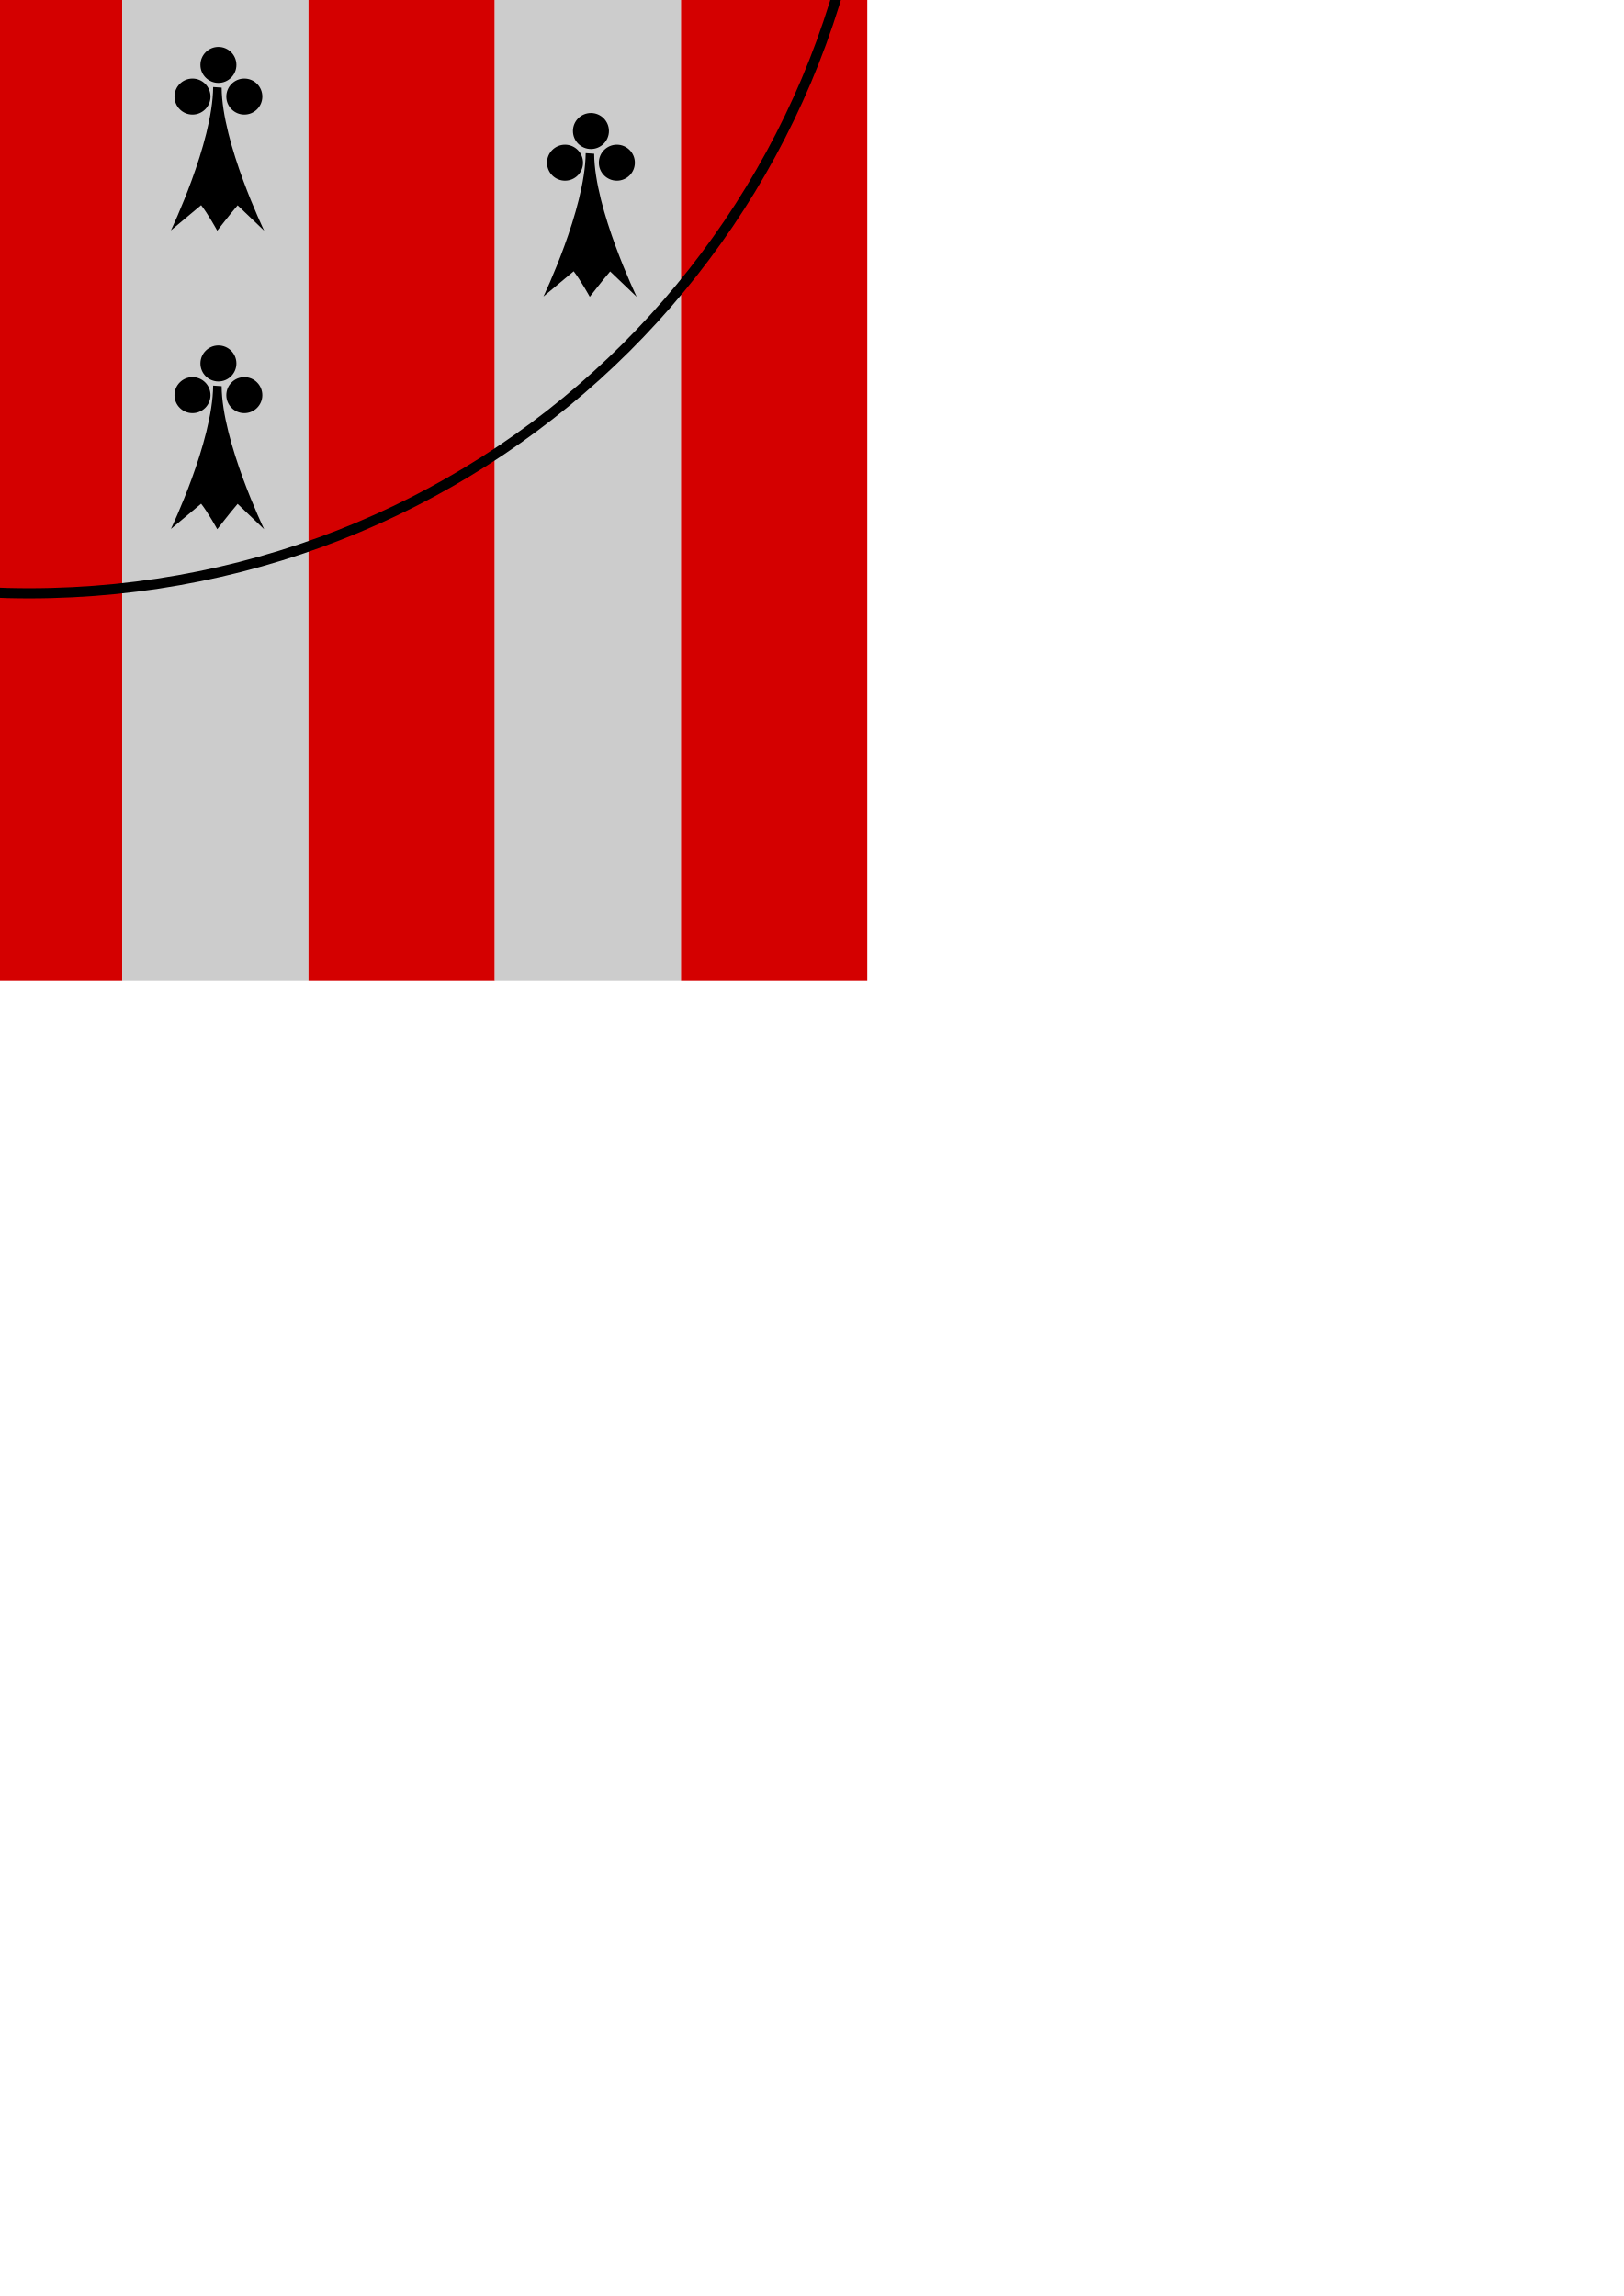
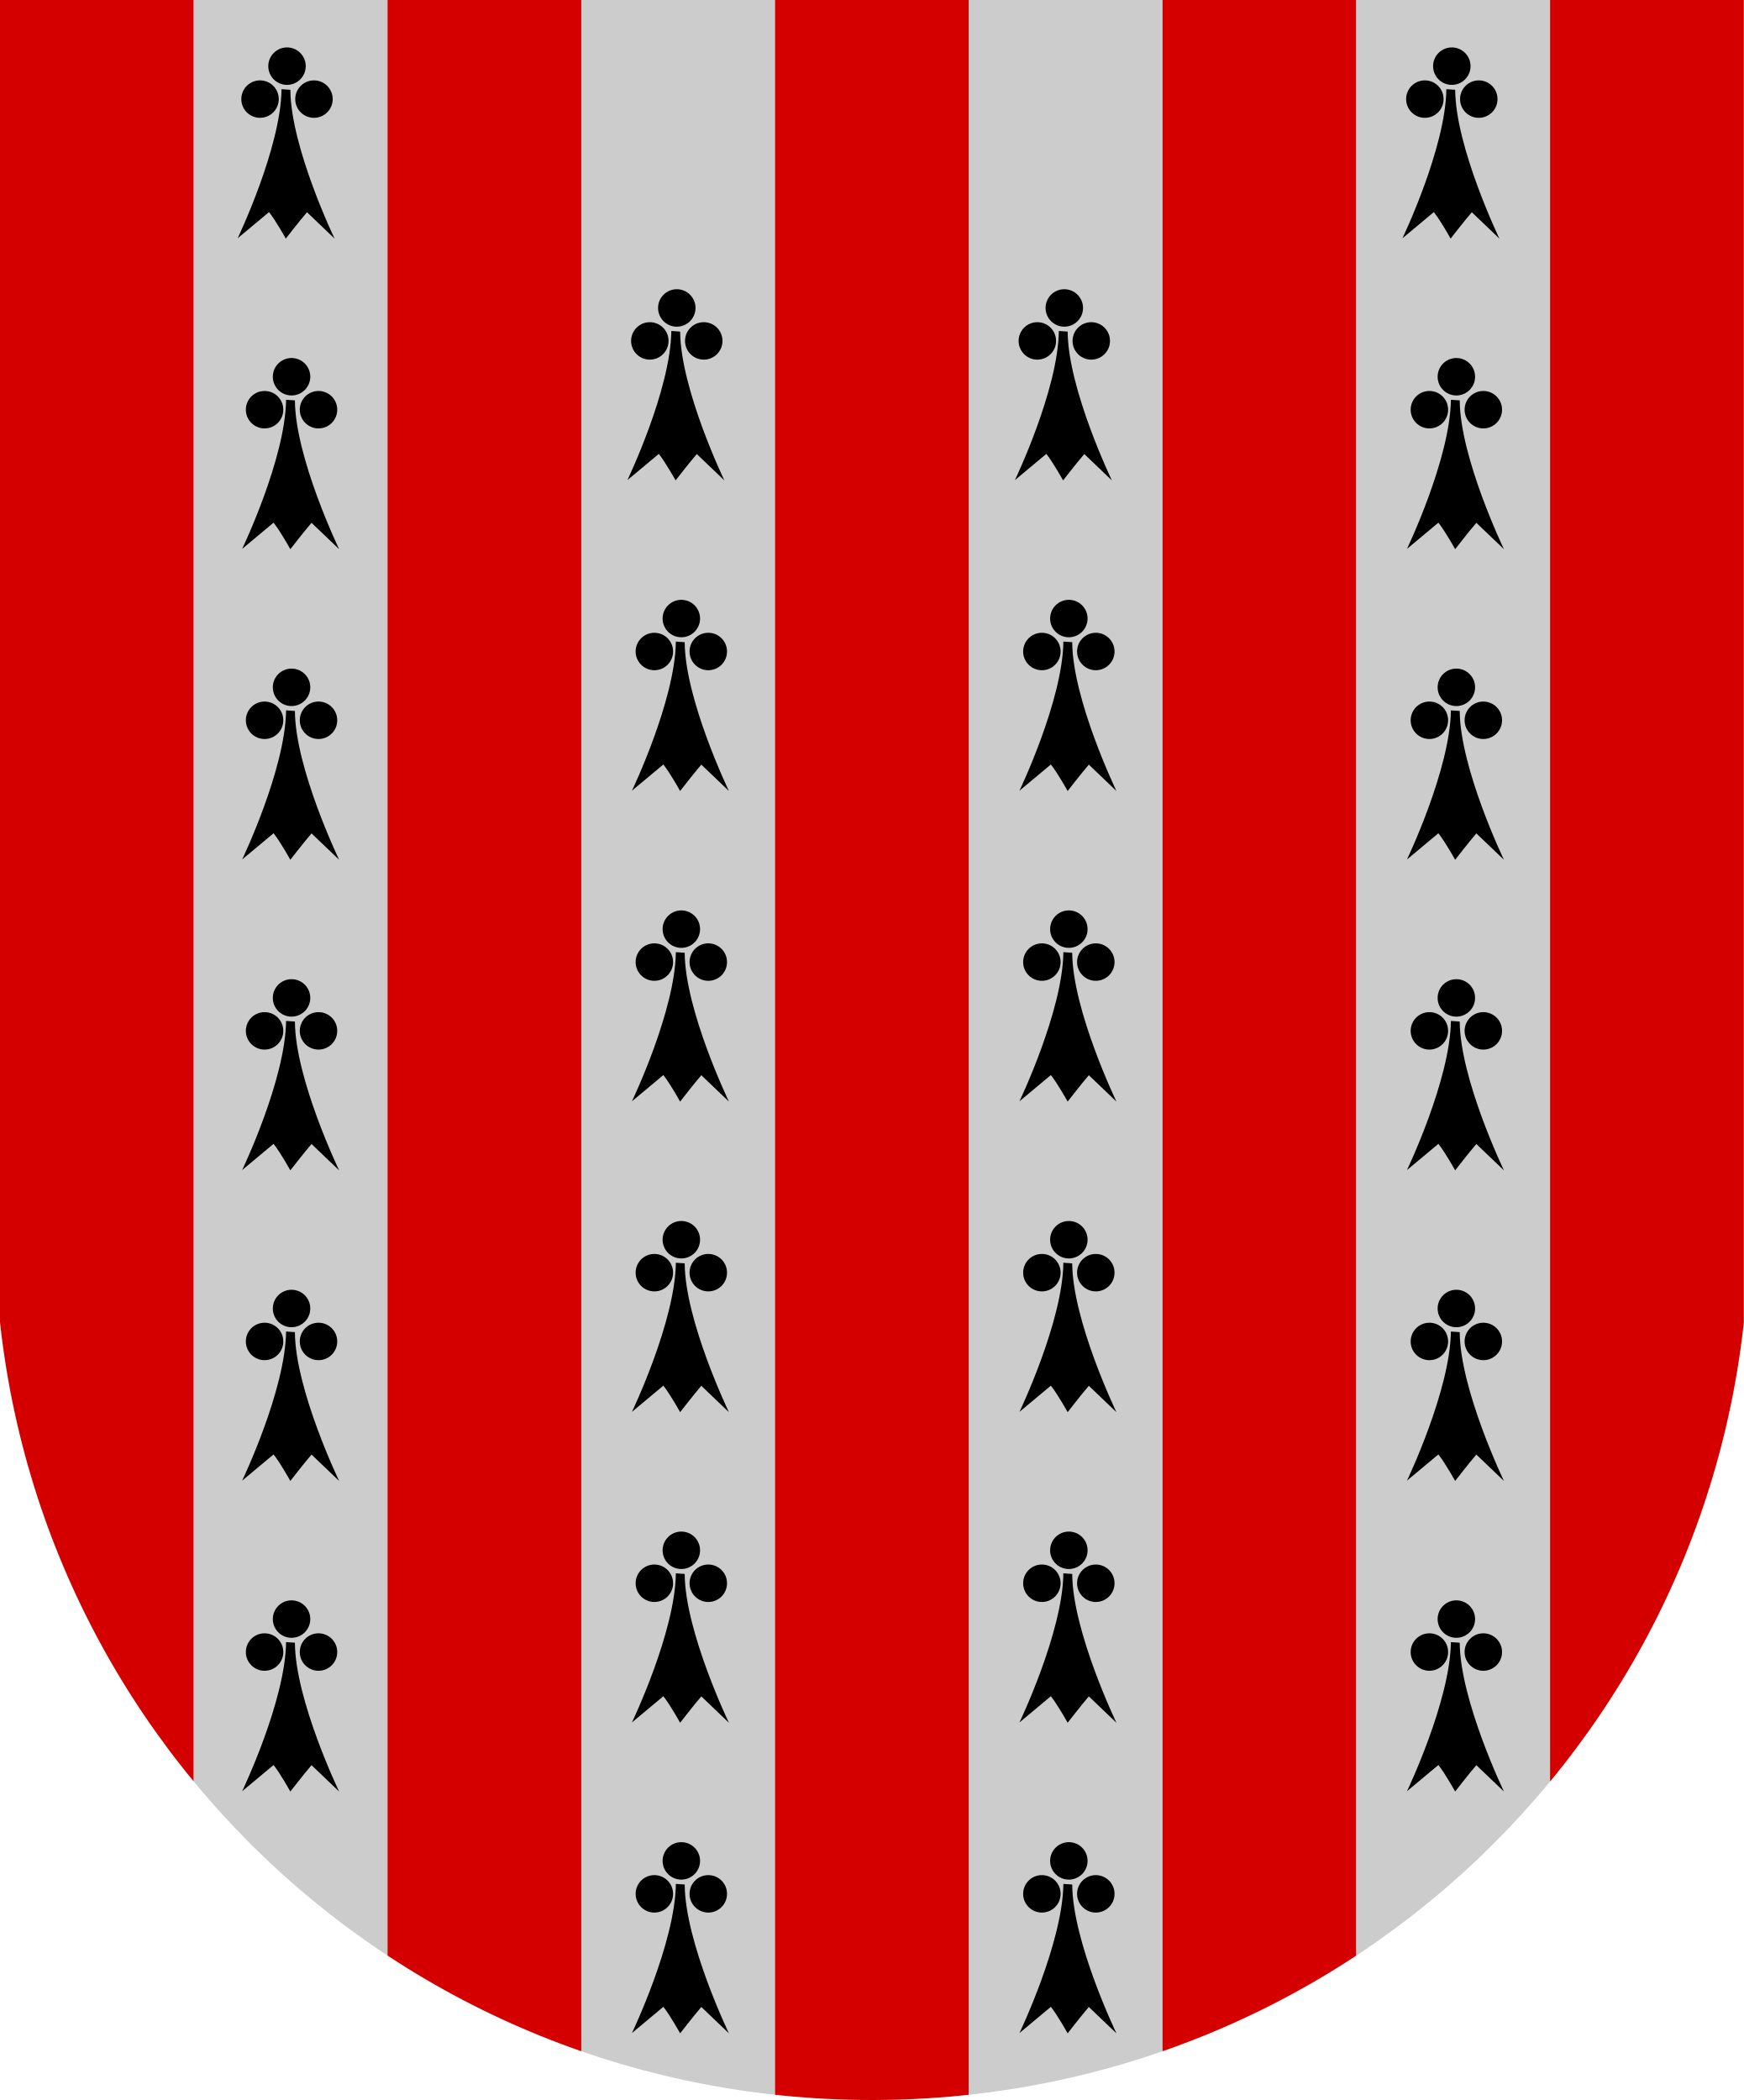
- <svg xmlns="http://www.w3.org/2000/svg" width="210mm" height="297mm" viewBox="0 0 744.094 1052.362" id="svg2" version="1.1">
+ <svg xmlns="http://www.w3.org/2000/svg" width="20.244mm" height="24.381mm" viewBox="0 0 71.729 86.388" id="svg2" version="1.1">
  <defs id="defs4">
    <clipPath clipPathUnits="userSpaceOnUse" id="clipPath3424">
      <rect id="rect3426" width="73.929" height="72.5" x="293.571" y="244.505" clip-path="none" />
    </clipPath>
    <clipPath clipPathUnits="userSpaceOnUse" id="clipPath3424-5">
      <rect id="rect3426-6" width="73.929" height="72.5" x="293.571" y="244.505" clip-path="none" />
    </clipPath>
    <clipPath clipPathUnits="userSpaceOnUse" id="clipPath3424-9">
      <rect id="rect3426-1" width="73.929" height="72.5" x="293.571" y="244.505" clip-path="none" />
    </clipPath>
    <clipPath clipPathUnits="userSpaceOnUse" id="clipPath3424-5-2">
      <rect id="rect3426-6-7" width="73.929" height="72.5" x="293.571" y="244.505" clip-path="none" />
    </clipPath>
    <clipPath clipPathUnits="userSpaceOnUse" id="clipPath3424-5-7">
      <rect id="rect3426-6-9" width="73.929" height="72.5" x="293.571" y="244.505" clip-path="none" />
    </clipPath>
    <clipPath clipPathUnits="userSpaceOnUse" id="clipPath3424-2">
      <rect id="rect3426-0" width="73.929" height="72.5" x="293.571" y="244.505" clip-path="none" />
    </clipPath>
    <clipPath clipPathUnits="userSpaceOnUse" id="clipPath3424-5-6">
      <rect id="rect3426-6-1" width="73.929" height="72.5" x="293.571" y="244.505" clip-path="none" />
    </clipPath>
    <clipPath clipPathUnits="userSpaceOnUse" id="clipPath3424-0">
      <rect id="rect3426-63" width="73.929" height="72.5" x="293.571" y="244.505" clip-path="none" />
    </clipPath>
    <clipPath clipPathUnits="userSpaceOnUse" id="clipPath3424-5-7-2">
      <rect id="rect3426-6-9-0" width="73.929" height="72.5" x="293.571" y="244.505" clip-path="none" />
    </clipPath>
    <clipPath clipPathUnits="userSpaceOnUse" id="clipPath3424-2-6">
      <rect id="rect3426-0-1" width="73.929" height="72.5" x="293.571" y="244.505" clip-path="none" />
    </clipPath>
    <clipPath clipPathUnits="userSpaceOnUse" id="clipPath3424-5-1">
      <rect id="rect3426-6-4" width="73.929" height="72.5" x="293.571" y="244.505" clip-path="none" />
    </clipPath>
    <clipPath clipPathUnits="userSpaceOnUse" id="clipPath3424-92">
      <rect id="rect3426-06" width="73.929" height="72.5" x="293.571" y="244.505" clip-path="none" />
    </clipPath>
    <clipPath clipPathUnits="userSpaceOnUse" id="clipPath3424-5-7-8">
      <rect id="rect3426-6-9-9" width="73.929" height="72.5" x="293.571" y="244.505" clip-path="none" />
    </clipPath>
    <clipPath clipPathUnits="userSpaceOnUse" id="clipPath3424-2-2">
      <rect id="rect3426-0-6" width="73.929" height="72.5" x="293.571" y="244.505" clip-path="none" />
    </clipPath>
+     <clipPath clipPathUnits="userSpaceOnUse" id="clipPath3483">
+       <path style="fill:none;stroke:#000000;stroke-width:4.657;stroke-linecap:round;stroke-linejoin:round;stroke-miterlimit:4" d="m -377.07,-653.274 0,540.093 c 0,213.355 172.342,385.117 386.416,385.117 214.075,0 386.416,-171.762 386.416,-385.117 l 0,-540.093 z" stroke-miterlimit="4" id="path3485" />
+     </clipPath>
  </defs>
-   <g id="layer1">
-     <g id="g4317" transform="translate(-2,0)">
-       <rect transform="matrix(1.154589,0,0,17.93682,-451.6522,-5236.627)" clip-path="url(#clipPath3424-5)" style="fill:#cccccc" y="209.505" x="225.714" height="708.571" width="451.429" id="rect3336-2" />
-       <rect transform="matrix(1.154589,0,0,17.93682,-366.2951,-5236.627)" clip-path="url(#clipPath3424)" style="fill:#d40000" y="209.505" x="225.714" height="708.571" width="451.429" id="rect3336" />
-       <rect transform="matrix(1.154589,0,0,17.93682,-280.9379,-5236.627)" clip-path="url(#clipPath3424-5-7)" style="fill:#cccccc" y="209.505" x="225.714" height="708.571" width="451.429" id="rect3336-2-3" />
-       <rect transform="matrix(1.154589,0,0,17.93682,-195.5808,-5236.627)" clip-path="url(#clipPath3424-2)" style="fill:#d40000" y="209.505" x="225.714" height="708.571" width="451.429" id="rect3336-7" />
-       <rect transform="matrix(1.154589,0,0,17.93682,-110.2236,-5236.627)" clip-path="url(#clipPath3424-5-6)" style="fill:#cccccc" y="209.505" x="225.714" height="708.571" width="451.429" id="rect3336-2-4" />
-       <rect transform="matrix(1.154589,0,0,17.93682,-24.86647,-5236.627)" clip-path="url(#clipPath3424-0)" style="fill:#d40000" y="209.505" x="225.714" height="708.571" width="451.429" id="rect3336-74" />
-       <rect transform="matrix(1.154589,0,0,17.93682,-707.7237,-5236.627)" clip-path="url(#clipPath3424-92)" style="fill:#d40000" y="209.505" x="225.714" height="708.571" width="451.429" id="rect3336-27" />
-       <rect transform="matrix(1.154589,0,0,17.93682,-622.3665,-5236.627)" clip-path="url(#clipPath3424-5-7-8)" style="fill:#cccccc" y="209.505" x="225.714" height="708.571" width="451.429" id="rect3336-2-3-2" />
-       <rect transform="matrix(1.154589,0,0,17.93682,-537.0094,-5236.627)" clip-path="url(#clipPath3424-2-2)" style="fill:#d40000" y="209.505" x="225.714" height="708.571" width="451.429" id="rect3336-7-0" />
-       <g id="g4156">
+   <g id="layer1" transform="translate(374.7692,653.2743)">
+     <g id="g3442" clip-path="url(#clipPath3483)" transform="matrix(0.09337116,0,0,0.09337116,-339.7766,-592.2773)">
+       <rect transform="matrix(1.154589,0,0,17.93682,-457.6522,-5236.627)" clip-path="url(#clipPath3424-5)" style="fill:#cccccc" y="209.505" x="225.714" height="708.571" width="451.429" id="rect3336-2" />
+       <rect transform="matrix(1.154589,0,0,17.93682,-372.2951,-5236.627)" clip-path="url(#clipPath3424)" style="fill:#d40000" y="209.505" x="225.714" height="708.571" width="451.429" id="rect3336" />
+       <rect transform="matrix(1.154589,0,0,17.93682,-286.9379,-5236.627)" clip-path="url(#clipPath3424-5-7)" style="fill:#cccccc" y="209.505" x="225.714" height="708.571" width="451.429" id="rect3336-2-3" />
+       <rect transform="matrix(1.154589,0,0,17.93682,-201.5808,-5236.627)" clip-path="url(#clipPath3424-2)" style="fill:#d40000" y="209.505" x="225.714" height="708.571" width="451.429" id="rect3336-7" />
+       <rect transform="matrix(1.154589,0,0,17.93682,-116.2236,-5236.627)" clip-path="url(#clipPath3424-5-6)" style="fill:#cccccc" y="209.505" x="225.714" height="708.571" width="451.429" id="rect3336-2-4" />
+       <rect transform="matrix(1.154589,0,0,17.93682,-30.86647,-5236.627)" clip-path="url(#clipPath3424-0)" style="fill:#d40000" y="209.505" x="225.714" height="708.571" width="451.429" id="rect3336-74" />
+       <rect transform="matrix(1.154589,0,0,17.93682,-713.7237,-5236.627)" clip-path="url(#clipPath3424-92)" style="fill:#d40000" y="209.505" x="225.714" height="708.571" width="451.429" id="rect3336-27" />
+       <rect transform="matrix(1.154589,0,0,17.93682,-628.3665,-5236.627)" clip-path="url(#clipPath3424-5-7-8)" style="fill:#cccccc" y="209.505" x="225.714" height="708.571" width="451.429" id="rect3336-2-3-2" />
+       <rect transform="matrix(1.154589,0,0,17.93682,-543.0094,-5236.627)" clip-path="url(#clipPath3424-2-2)" style="fill:#d40000" y="209.505" x="225.714" height="708.571" width="451.429" id="rect3336-7-0" />
+       <g transform="translate(-6,0)" id="g4156">
        <path d="m -234.085,-624.131 c 0,4.554 -3.696,8.25 -8.25,8.25 -4.554,0 -8.25,-3.696 -8.25,-8.25 0,-4.554 3.696,-8.25 8.25,-8.25 4.554,0 8.25,3.696 8.25,8.25 z m -11.88,14.52 c 0,4.554 -3.696,8.25 -8.25,8.25 -4.554,0 -8.25,-3.696 -8.25,-8.25 0,-4.554 3.696,-8.25 8.25,-8.25 4.554,0 8.25,3.696 8.25,8.25 z m 23.759,0 c 0,4.554 -3.696,8.25 -8.25,8.25 -4.554,0 -8.25,-3.696 -8.25,-8.25 0,-4.554 3.696,-8.25 8.25,-8.25 4.554,0 8.25,3.696 8.25,8.25 z m -22.543,-4.374 3.897,0.269 c 0.134,25.395 19.483,65.569 19.483,65.569 l -12.16,-11.622 c -3.359,3.897 -9.338,11.622 -9.338,11.622 0,0 -4.3,-7.793 -7.39,-11.69 l -13.839,11.555 c 0,0 19.079,-39.771 19.348,-65.703 z" style="color:#000000;display:inline;overflow:visible;visibility:visible;fill:#000000;fill-opacity:1;fill-rule:nonzero;stroke:none;stroke-width:8;stroke-linecap:square;stroke-linejoin:miter;stroke-miterlimit:4;stroke-dashoffset:0;stroke-opacity:1;marker:none;marker-start:none;marker-mid:none;marker-end:none" id="path11848-5-1" />
        <path d="m -232.085,-487.294 c 0,4.554 -3.696,8.25 -8.25,8.25 -4.554,0 -8.25,-3.696 -8.25,-8.25 0,-4.554 3.696,-8.25 8.25,-8.25 4.554,0 8.25,3.696 8.25,8.25 z m -11.88,14.52 c 0,4.554 -3.696,8.25 -8.25,8.25 -4.554,0 -8.25,-3.696 -8.25,-8.25 0,-4.554 3.696,-8.25 8.25,-8.25 4.554,0 8.25,3.696 8.25,8.25 z m 23.759,0 c 0,4.554 -3.696,8.25 -8.25,8.25 -4.554,0 -8.25,-3.696 -8.25,-8.25 0,-4.554 3.696,-8.25 8.25,-8.25 4.554,0 8.25,3.696 8.25,8.25 z m -22.543,-4.374 3.897,0.269 c 0.134,25.395 19.483,65.569 19.483,65.569 l -12.16,-11.622 c -3.359,3.897 -9.338,11.622 -9.338,11.622 0,0 -4.3,-7.793 -7.39,-11.69 l -13.839,11.555 c 0,0 19.079,-39.771 19.348,-65.703 z" style="color:#000000;display:inline;overflow:visible;visibility:visible;fill:#000000;fill-opacity:1;fill-rule:nonzero;stroke:none;stroke-width:8;stroke-linecap:square;stroke-linejoin:miter;stroke-miterlimit:4;stroke-dashoffset:0;stroke-opacity:1;marker:none;marker-start:none;marker-mid:none;marker-end:none" id="path11848-3-9-0" />
        <path d="m -232.085,-350.457 c 0,4.554 -3.696,8.25 -8.25,8.25 -4.554,0 -8.25,-3.696 -8.25,-8.25 0,-4.554 3.696,-8.25 8.25,-8.25 4.554,0 8.25,3.696 8.25,8.25 z m -11.88,14.52 c 0,4.554 -3.696,8.25 -8.25,8.25 -4.554,0 -8.25,-3.696 -8.25,-8.25 0,-4.554 3.696,-8.25 8.25,-8.25 4.554,0 8.25,3.696 8.25,8.25 z m 23.759,0 c 0,4.554 -3.696,8.25 -8.25,8.25 -4.554,0 -8.25,-3.696 -8.25,-8.25 0,-4.554 3.696,-8.25 8.25,-8.25 4.554,0 8.25,3.696 8.25,8.25 z m -22.543,-4.374 3.897,0.269 c 0.134,25.395 19.483,65.569 19.483,65.569 l -12.16,-11.622 c -3.359,3.897 -9.338,11.622 -9.338,11.622 0,0 -4.3,-7.793 -7.39,-11.69 l -13.839,11.555 c 0,0 19.079,-39.771 19.348,-65.703 z" style="color:#000000;display:inline;overflow:visible;visibility:visible;fill:#000000;fill-opacity:1;fill-rule:nonzero;stroke:none;stroke-width:8;stroke-linecap:square;stroke-linejoin:miter;stroke-miterlimit:4;stroke-dashoffset:0;stroke-opacity:1;marker:none;marker-start:none;marker-mid:none;marker-end:none" id="path11848-6-2-61" />
        <path d="m -232.085,-213.62 c 0,4.554 -3.696,8.25 -8.25,8.25 -4.554,0 -8.25,-3.696 -8.25,-8.25 0,-4.554 3.696,-8.25 8.25,-8.25 4.554,0 8.25,3.696 8.25,8.25 z m -11.88,14.52 c 0,4.554 -3.696,8.25 -8.25,8.25 -4.554,0 -8.25,-3.696 -8.25,-8.25 0,-4.554 3.696,-8.25 8.25,-8.25 4.554,0 8.25,3.696 8.25,8.25 z m 23.759,0 c 0,4.554 -3.696,8.25 -8.25,8.25 -4.554,0 -8.25,-3.696 -8.25,-8.25 0,-4.554 3.696,-8.25 8.25,-8.25 4.554,0 8.25,3.696 8.25,8.25 z m -22.543,-4.374 3.897,0.269 c 0.134,25.395 19.483,65.569 19.483,65.569 l -12.16,-11.622 c -3.359,3.897 -9.338,11.622 -9.338,11.622 0,0 -4.3,-7.793 -7.39,-11.69 l -13.839,11.555 c 0,0 19.079,-39.771 19.348,-65.703 z" style="color:#000000;display:inline;overflow:visible;visibility:visible;fill:#000000;fill-opacity:1;fill-rule:nonzero;stroke:none;stroke-width:8;stroke-linecap:square;stroke-linejoin:miter;stroke-miterlimit:4;stroke-dashoffset:0;stroke-opacity:1;marker:none;marker-start:none;marker-mid:none;marker-end:none" id="path11848-6-7-2-5" />
        <path d="m -232.085,-76.783 c 0,4.554 -3.696,8.25 -8.25,8.25 -4.554,0 -8.25,-3.696 -8.25,-8.25 0,-4.554 3.696,-8.25 8.25,-8.25 4.554,0 8.25,3.696 8.25,8.25 z m -11.88,14.52 c 0,4.554 -3.696,8.25 -8.25,8.25 -4.554,0 -8.25,-3.696 -8.25,-8.25 0,-4.554 3.696,-8.25 8.25,-8.25 4.554,0 8.25,3.696 8.25,8.25 z m 23.759,0 c 0,4.554 -3.696,8.25 -8.25,8.25 -4.554,0 -8.25,-3.696 -8.25,-8.25 0,-4.554 3.696,-8.25 8.25,-8.25 4.554,0 8.25,3.696 8.25,8.25 z m -22.543,-4.374 3.897,0.269 c 0.134,25.395 19.483,65.569 19.483,65.569 L -231.53,-12.422 c -3.359,3.897 -9.338,11.622 -9.338,11.622 0,0 -4.3,-7.793 -7.39,-11.69 l -13.839,11.555 c 0,0 19.079,-39.771 19.348,-65.703 z" style="color:#000000;display:inline;overflow:visible;visibility:visible;fill:#000000;fill-opacity:1;fill-rule:nonzero;stroke:none;stroke-width:8;stroke-linecap:square;stroke-linejoin:miter;stroke-miterlimit:4;stroke-dashoffset:0;stroke-opacity:1;marker:none;marker-start:none;marker-mid:none;marker-end:none" id="path11848-6-7-5-8-9" />
        <path d="m -232.085,60.054 c 0,4.554 -3.696,8.25 -8.25,8.25 -4.554,0 -8.25,-3.696 -8.25,-8.25 0,-4.554 3.696,-8.25 8.25,-8.25 4.554,0 8.25,3.696 8.25,8.25 z m -11.88,14.52 c 0,4.554 -3.696,8.25 -8.25,8.25 -4.554,0 -8.25,-3.696 -8.25,-8.25 0,-4.554 3.696,-8.25 8.25,-8.25 4.554,0 8.25,3.696 8.25,8.25 z m 23.759,0 c 0,4.554 -3.696,8.25 -8.25,8.25 -4.554,0 -8.25,-3.696 -8.25,-8.25 0,-4.554 3.696,-8.25 8.25,-8.25 4.554,0 8.25,3.696 8.25,8.25 z m -22.543,-4.374 3.897,0.269 c 0.134,25.395 19.483,65.569 19.483,65.569 l -12.16,-11.622 c -3.359,3.897 -9.338,11.622 -9.338,11.622 0,0 -4.3,-7.793 -7.39,-11.69 l -13.839,11.555 c 0,0 19.079,-39.771 19.348,-65.703 z" style="color:#000000;display:inline;overflow:visible;visibility:visible;fill:#000000;fill-opacity:1;fill-rule:nonzero;stroke:none;stroke-width:8;stroke-linecap:square;stroke-linejoin:miter;stroke-miterlimit:4;stroke-dashoffset:0;stroke-opacity:1;marker:none;marker-start:none;marker-mid:none;marker-end:none" id="path11848-6-7-5-3-9-49" />
      </g>
-       <path id="path8" stroke-miterlimit="4" d="m -371.07,-653.274 0,540.093 c 0,213.355 172.342,385.117 386.416,385.117 214.075,0 386.416,-171.762 386.416,-385.117 l 0,-540.093 z" style="fill:none;stroke:#000000;stroke-width:4.657;stroke-linecap:round;stroke-linejoin:round;stroke-miterlimit:4" />
-       <g transform="translate(0,-2.0810055e-6)" id="g4239">
+       <g transform="translate(-6,-2.0810055e-6)" id="g4239">
        <g transform="translate(171.7143,106.5341)" id="g4156-9">
          <path id="path11848-5-1-1" style="color:#000000;display:inline;overflow:visible;visibility:visible;fill:#000000;fill-opacity:1;fill-rule:nonzero;stroke:none;stroke-width:8;stroke-linecap:square;stroke-linejoin:miter;stroke-miterlimit:4;stroke-dashoffset:0;stroke-opacity:1;marker:none;marker-start:none;marker-mid:none;marker-end:none" d="m -234.085,-624.131 c 0,4.554 -3.696,8.25 -8.25,8.25 -4.554,0 -8.25,-3.696 -8.25,-8.25 0,-4.554 3.696,-8.25 8.25,-8.25 4.554,0 8.25,3.696 8.25,8.25 z m -11.88,14.52 c 0,4.554 -3.696,8.25 -8.25,8.25 -4.554,0 -8.25,-3.696 -8.25,-8.25 0,-4.554 3.696,-8.25 8.25,-8.25 4.554,0 8.25,3.696 8.25,8.25 z m 23.759,0 c 0,4.554 -3.696,8.25 -8.25,8.25 -4.554,0 -8.25,-3.696 -8.25,-8.25 0,-4.554 3.696,-8.25 8.25,-8.25 4.554,0 8.25,3.696 8.25,8.25 z m -22.543,-4.374 3.897,0.269 c 0.134,25.395 19.483,65.569 19.483,65.569 l -12.16,-11.622 c -3.359,3.897 -9.338,11.622 -9.338,11.622 0,0 -4.3,-7.793 -7.39,-11.69 l -13.839,11.555 c 0,0 19.079,-39.771 19.348,-65.703 z" />
          <path id="path11848-3-9-0-7" style="color:#000000;display:inline;overflow:visible;visibility:visible;fill:#000000;fill-opacity:1;fill-rule:nonzero;stroke:none;stroke-width:8;stroke-linecap:square;stroke-linejoin:miter;stroke-miterlimit:4;stroke-dashoffset:0;stroke-opacity:1;marker:none;marker-start:none;marker-mid:none;marker-end:none" d="m -232.085,-487.294 c 0,4.554 -3.696,8.25 -8.25,8.25 -4.554,0 -8.25,-3.696 -8.25,-8.25 0,-4.554 3.696,-8.25 8.25,-8.25 4.554,0 8.25,3.696 8.25,8.25 z m -11.88,14.52 c 0,4.554 -3.696,8.25 -8.25,8.25 -4.554,0 -8.25,-3.696 -8.25,-8.25 0,-4.554 3.696,-8.25 8.25,-8.25 4.554,0 8.25,3.696 8.25,8.25 z m 23.759,0 c 0,4.554 -3.696,8.25 -8.25,8.25 -4.554,0 -8.25,-3.696 -8.25,-8.25 0,-4.554 3.696,-8.25 8.25,-8.25 4.554,0 8.25,3.696 8.25,8.25 z m -22.543,-4.374 3.897,0.269 c 0.134,25.395 19.483,65.569 19.483,65.569 l -12.16,-11.622 c -3.359,3.897 -9.338,11.622 -9.338,11.622 0,0 -4.3,-7.793 -7.39,-11.69 l -13.839,11.555 c 0,0 19.079,-39.771 19.348,-65.703 z" />
          <path id="path11848-6-2-61-7" style="color:#000000;display:inline;overflow:visible;visibility:visible;fill:#000000;fill-opacity:1;fill-rule:nonzero;stroke:none;stroke-width:8;stroke-linecap:square;stroke-linejoin:miter;stroke-miterlimit:4;stroke-dashoffset:0;stroke-opacity:1;marker:none;marker-start:none;marker-mid:none;marker-end:none" d="m -232.085,-350.457 c 0,4.554 -3.696,8.25 -8.25,8.25 -4.554,0 -8.25,-3.696 -8.25,-8.25 0,-4.554 3.696,-8.25 8.25,-8.25 4.554,0 8.25,3.696 8.25,8.25 z m -11.88,14.52 c 0,4.554 -3.696,8.25 -8.25,8.25 -4.554,0 -8.25,-3.696 -8.25,-8.25 0,-4.554 3.696,-8.25 8.25,-8.25 4.554,0 8.25,3.696 8.25,8.25 z m 23.759,0 c 0,4.554 -3.696,8.25 -8.25,8.25 -4.554,0 -8.25,-3.696 -8.25,-8.25 0,-4.554 3.696,-8.25 8.25,-8.25 4.554,0 8.25,3.696 8.25,8.25 z m -22.543,-4.374 3.897,0.269 c 0.134,25.395 19.483,65.569 19.483,65.569 l -12.16,-11.622 c -3.359,3.897 -9.338,11.622 -9.338,11.622 0,0 -4.3,-7.793 -7.39,-11.69 l -13.839,11.555 c 0,0 19.079,-39.771 19.348,-65.703 z" />
          <path id="path11848-6-7-2-5-1" style="color:#000000;display:inline;overflow:visible;visibility:visible;fill:#000000;fill-opacity:1;fill-rule:nonzero;stroke:none;stroke-width:8;stroke-linecap:square;stroke-linejoin:miter;stroke-miterlimit:4;stroke-dashoffset:0;stroke-opacity:1;marker:none;marker-start:none;marker-mid:none;marker-end:none" d="m -232.085,-213.62 c 0,4.554 -3.696,8.25 -8.25,8.25 -4.554,0 -8.25,-3.696 -8.25,-8.25 0,-4.554 3.696,-8.25 8.25,-8.25 4.554,0 8.25,3.696 8.25,8.25 z m -11.88,14.52 c 0,4.554 -3.696,8.25 -8.25,8.25 -4.554,0 -8.25,-3.696 -8.25,-8.25 0,-4.554 3.696,-8.25 8.25,-8.25 4.554,0 8.25,3.696 8.25,8.25 z m 23.759,0 c 0,4.554 -3.696,8.25 -8.25,8.25 -4.554,0 -8.25,-3.696 -8.25,-8.25 0,-4.554 3.696,-8.25 8.25,-8.25 4.554,0 8.25,3.696 8.25,8.25 z m -22.543,-4.374 3.897,0.269 c 0.134,25.395 19.483,65.569 19.483,65.569 l -12.16,-11.622 c -3.359,3.897 -9.338,11.622 -9.338,11.622 0,0 -4.3,-7.793 -7.39,-11.69 l -13.839,11.555 c 0,0 19.079,-39.771 19.348,-65.703 z" />
          <path id="path11848-6-7-5-8-9-1" style="color:#000000;display:inline;overflow:visible;visibility:visible;fill:#000000;fill-opacity:1;fill-rule:nonzero;stroke:none;stroke-width:8;stroke-linecap:square;stroke-linejoin:miter;stroke-miterlimit:4;stroke-dashoffset:0;stroke-opacity:1;marker:none;marker-start:none;marker-mid:none;marker-end:none" d="m -232.085,-76.783 c 0,4.554 -3.696,8.25 -8.25,8.25 -4.554,0 -8.25,-3.696 -8.25,-8.25 0,-4.554 3.696,-8.25 8.25,-8.25 4.554,0 8.25,3.696 8.25,8.25 z m -11.88,14.52 c 0,4.554 -3.696,8.25 -8.25,8.25 -4.554,0 -8.25,-3.696 -8.25,-8.25 0,-4.554 3.696,-8.25 8.25,-8.25 4.554,0 8.25,3.696 8.25,8.25 z m 23.759,0 c 0,4.554 -3.696,8.25 -8.25,8.25 -4.554,0 -8.25,-3.696 -8.25,-8.25 0,-4.554 3.696,-8.25 8.25,-8.25 4.554,0 8.25,3.696 8.25,8.25 z m -22.543,-4.374 3.897,0.269 c 0.134,25.395 19.483,65.569 19.483,65.569 L -231.53,-12.422 c -3.359,3.897 -9.338,11.622 -9.338,11.622 0,0 -4.3,-7.793 -7.39,-11.69 l -13.839,11.555 c 0,0 19.079,-39.771 19.348,-65.703 z" />
          <path id="path11848-6-7-5-3-9-49-5" style="color:#000000;display:inline;overflow:visible;visibility:visible;fill:#000000;fill-opacity:1;fill-rule:nonzero;stroke:none;stroke-width:8;stroke-linecap:square;stroke-linejoin:miter;stroke-miterlimit:4;stroke-dashoffset:0;stroke-opacity:1;marker:none;marker-start:none;marker-mid:none;marker-end:none" d="m -232.085,60.054 c 0,4.554 -3.696,8.25 -8.25,8.25 -4.554,0 -8.25,-3.696 -8.25,-8.25 0,-4.554 3.696,-8.25 8.25,-8.25 4.554,0 8.25,3.696 8.25,8.25 z m -11.88,14.52 c 0,4.554 -3.696,8.25 -8.25,8.25 -4.554,0 -8.25,-3.696 -8.25,-8.25 0,-4.554 3.696,-8.25 8.25,-8.25 4.554,0 8.25,3.696 8.25,8.25 z m 23.759,0 c 0,4.554 -3.696,8.25 -8.25,8.25 -4.554,0 -8.25,-3.696 -8.25,-8.25 0,-4.554 3.696,-8.25 8.25,-8.25 4.554,0 8.25,3.696 8.25,8.25 z m -22.543,-4.374 3.897,0.269 c 0.134,25.395 19.483,65.569 19.483,65.569 l -12.16,-11.622 c -3.359,3.897 -9.338,11.622 -9.338,11.622 0,0 -4.3,-7.793 -7.39,-11.69 l -13.839,11.555 c 0,0 19.079,-39.771 19.348,-65.703 z" />
        </g>
      </g>
-       <g id="g4239-5" transform="translate(170.7143,-2.0810057e-6)">
+       <g id="g4239-5" transform="translate(164.7143,-2.0810057e-6)">
        <g transform="translate(171.7143,106.5341)" id="g4156-9-6">
          <path id="path11848-5-1-1-3" style="color:#000000;display:inline;overflow:visible;visibility:visible;fill:#000000;fill-opacity:1;fill-rule:nonzero;stroke:none;stroke-width:8;stroke-linecap:square;stroke-linejoin:miter;stroke-miterlimit:4;stroke-dashoffset:0;stroke-opacity:1;marker:none;marker-start:none;marker-mid:none;marker-end:none" d="m -234.085,-624.131 c 0,4.554 -3.696,8.25 -8.25,8.25 -4.554,0 -8.25,-3.696 -8.25,-8.25 0,-4.554 3.696,-8.25 8.25,-8.25 4.554,0 8.25,3.696 8.25,8.25 z m -11.88,14.52 c 0,4.554 -3.696,8.25 -8.25,8.25 -4.554,0 -8.25,-3.696 -8.25,-8.25 0,-4.554 3.696,-8.25 8.25,-8.25 4.554,0 8.25,3.696 8.25,8.25 z m 23.759,0 c 0,4.554 -3.696,8.25 -8.25,8.25 -4.554,0 -8.25,-3.696 -8.25,-8.25 0,-4.554 3.696,-8.25 8.25,-8.25 4.554,0 8.25,3.696 8.25,8.25 z m -22.543,-4.374 3.897,0.269 c 0.134,25.395 19.483,65.569 19.483,65.569 l -12.16,-11.622 c -3.359,3.897 -9.338,11.622 -9.338,11.622 0,0 -4.3,-7.793 -7.39,-11.69 l -13.839,11.555 c 0,0 19.079,-39.771 19.348,-65.703 z" />
          <path id="path11848-3-9-0-7-9" style="color:#000000;display:inline;overflow:visible;visibility:visible;fill:#000000;fill-opacity:1;fill-rule:nonzero;stroke:none;stroke-width:8;stroke-linecap:square;stroke-linejoin:miter;stroke-miterlimit:4;stroke-dashoffset:0;stroke-opacity:1;marker:none;marker-start:none;marker-mid:none;marker-end:none" d="m -232.085,-487.294 c 0,4.554 -3.696,8.25 -8.25,8.25 -4.554,0 -8.25,-3.696 -8.25,-8.25 0,-4.554 3.696,-8.25 8.25,-8.25 4.554,0 8.25,3.696 8.25,8.25 z m -11.88,14.52 c 0,4.554 -3.696,8.25 -8.25,8.25 -4.554,0 -8.25,-3.696 -8.25,-8.25 0,-4.554 3.696,-8.25 8.25,-8.25 4.554,0 8.25,3.696 8.25,8.25 z m 23.759,0 c 0,4.554 -3.696,8.25 -8.25,8.25 -4.554,0 -8.25,-3.696 -8.25,-8.25 0,-4.554 3.696,-8.25 8.25,-8.25 4.554,0 8.25,3.696 8.25,8.25 z m -22.543,-4.374 3.897,0.269 c 0.134,25.395 19.483,65.569 19.483,65.569 l -12.16,-11.622 c -3.359,3.897 -9.338,11.622 -9.338,11.622 0,0 -4.3,-7.793 -7.39,-11.69 l -13.839,11.555 c 0,0 19.079,-39.771 19.348,-65.703 z" />
          <path id="path11848-6-2-61-7-4" style="color:#000000;display:inline;overflow:visible;visibility:visible;fill:#000000;fill-opacity:1;fill-rule:nonzero;stroke:none;stroke-width:8;stroke-linecap:square;stroke-linejoin:miter;stroke-miterlimit:4;stroke-dashoffset:0;stroke-opacity:1;marker:none;marker-start:none;marker-mid:none;marker-end:none" d="m -232.085,-350.457 c 0,4.554 -3.696,8.25 -8.25,8.25 -4.554,0 -8.25,-3.696 -8.25,-8.25 0,-4.554 3.696,-8.25 8.25,-8.25 4.554,0 8.25,3.696 8.25,8.25 z m -11.88,14.52 c 0,4.554 -3.696,8.25 -8.25,8.25 -4.554,0 -8.25,-3.696 -8.25,-8.25 0,-4.554 3.696,-8.25 8.25,-8.25 4.554,0 8.25,3.696 8.25,8.25 z m 23.759,0 c 0,4.554 -3.696,8.25 -8.25,8.25 -4.554,0 -8.25,-3.696 -8.25,-8.25 0,-4.554 3.696,-8.25 8.25,-8.25 4.554,0 8.25,3.696 8.25,8.25 z m -22.543,-4.374 3.897,0.269 c 0.134,25.395 19.483,65.569 19.483,65.569 l -12.16,-11.622 c -3.359,3.897 -9.338,11.622 -9.338,11.622 0,0 -4.3,-7.793 -7.39,-11.69 l -13.839,11.555 c 0,0 19.079,-39.771 19.348,-65.703 z" />
          <path id="path11848-6-7-2-5-1-8" style="color:#000000;display:inline;overflow:visible;visibility:visible;fill:#000000;fill-opacity:1;fill-rule:nonzero;stroke:none;stroke-width:8;stroke-linecap:square;stroke-linejoin:miter;stroke-miterlimit:4;stroke-dashoffset:0;stroke-opacity:1;marker:none;marker-start:none;marker-mid:none;marker-end:none" d="m -232.085,-213.62 c 0,4.554 -3.696,8.25 -8.25,8.25 -4.554,0 -8.25,-3.696 -8.25,-8.25 0,-4.554 3.696,-8.25 8.25,-8.25 4.554,0 8.25,3.696 8.25,8.25 z m -11.88,14.52 c 0,4.554 -3.696,8.25 -8.25,8.25 -4.554,0 -8.25,-3.696 -8.25,-8.25 0,-4.554 3.696,-8.25 8.25,-8.25 4.554,0 8.25,3.696 8.25,8.25 z m 23.759,0 c 0,4.554 -3.696,8.25 -8.25,8.25 -4.554,0 -8.25,-3.696 -8.25,-8.25 0,-4.554 3.696,-8.25 8.25,-8.25 4.554,0 8.25,3.696 8.25,8.25 z m -22.543,-4.374 3.897,0.269 c 0.134,25.395 19.483,65.569 19.483,65.569 l -12.16,-11.622 c -3.359,3.897 -9.338,11.622 -9.338,11.622 0,0 -4.3,-7.793 -7.39,-11.69 l -13.839,11.555 c 0,0 19.079,-39.771 19.348,-65.703 z" />
          <path id="path11848-6-7-5-8-9-1-1" style="color:#000000;display:inline;overflow:visible;visibility:visible;fill:#000000;fill-opacity:1;fill-rule:nonzero;stroke:none;stroke-width:8;stroke-linecap:square;stroke-linejoin:miter;stroke-miterlimit:4;stroke-dashoffset:0;stroke-opacity:1;marker:none;marker-start:none;marker-mid:none;marker-end:none" d="m -232.085,-76.783 c 0,4.554 -3.696,8.25 -8.25,8.25 -4.554,0 -8.25,-3.696 -8.25,-8.25 0,-4.554 3.696,-8.25 8.25,-8.25 4.554,0 8.25,3.696 8.25,8.25 z m -11.88,14.52 c 0,4.554 -3.696,8.25 -8.25,8.25 -4.554,0 -8.25,-3.696 -8.25,-8.25 0,-4.554 3.696,-8.25 8.25,-8.25 4.554,0 8.25,3.696 8.25,8.25 z m 23.759,0 c 0,4.554 -3.696,8.25 -8.25,8.25 -4.554,0 -8.25,-3.696 -8.25,-8.25 0,-4.554 3.696,-8.25 8.25,-8.25 4.554,0 8.25,3.696 8.25,8.25 z m -22.543,-4.374 3.897,0.269 c 0.134,25.395 19.483,65.569 19.483,65.569 L -231.53,-12.422 c -3.359,3.897 -9.338,11.622 -9.338,11.622 0,0 -4.3,-7.793 -7.39,-11.69 l -13.839,11.555 c 0,0 19.079,-39.771 19.348,-65.703 z" />
          <path id="path11848-6-7-5-3-9-49-5-2" style="color:#000000;display:inline;overflow:visible;visibility:visible;fill:#000000;fill-opacity:1;fill-rule:nonzero;stroke:none;stroke-width:8;stroke-linecap:square;stroke-linejoin:miter;stroke-miterlimit:4;stroke-dashoffset:0;stroke-opacity:1;marker:none;marker-start:none;marker-mid:none;marker-end:none" d="m -232.085,60.054 c 0,4.554 -3.696,8.25 -8.25,8.25 -4.554,0 -8.25,-3.696 -8.25,-8.25 0,-4.554 3.696,-8.25 8.25,-8.25 4.554,0 8.25,3.696 8.25,8.25 z m -11.88,14.52 c 0,4.554 -3.696,8.25 -8.25,8.25 -4.554,0 -8.25,-3.696 -8.25,-8.25 0,-4.554 3.696,-8.25 8.25,-8.25 4.554,0 8.25,3.696 8.25,8.25 z m 23.759,0 c 0,4.554 -3.696,8.25 -8.25,8.25 -4.554,0 -8.25,-3.696 -8.25,-8.25 0,-4.554 3.696,-8.25 8.25,-8.25 4.554,0 8.25,3.696 8.25,8.25 z m -22.543,-4.374 3.897,0.269 c 0.134,25.395 19.483,65.569 19.483,65.569 l -12.16,-11.622 c -3.359,3.897 -9.338,11.622 -9.338,11.622 0,0 -4.3,-7.793 -7.39,-11.69 l -13.839,11.555 c 0,0 19.079,-39.771 19.348,-65.703 z" />
        </g>
      </g>
-       <g id="g4156-93" transform="translate(513.1429,0)">
+       <g id="g4156-93" transform="translate(507.1429,0)">
        <path d="m -234.085,-624.131 c 0,4.554 -3.696,8.25 -8.25,8.25 -4.554,0 -8.25,-3.696 -8.25,-8.25 0,-4.554 3.696,-8.25 8.25,-8.25 4.554,0 8.25,3.696 8.25,8.25 z m -11.88,14.52 c 0,4.554 -3.696,8.25 -8.25,8.25 -4.554,0 -8.25,-3.696 -8.25,-8.25 0,-4.554 3.696,-8.25 8.25,-8.25 4.554,0 8.25,3.696 8.25,8.25 z m 23.759,0 c 0,4.554 -3.696,8.25 -8.25,8.25 -4.554,0 -8.25,-3.696 -8.25,-8.25 0,-4.554 3.696,-8.25 8.25,-8.25 4.554,0 8.25,3.696 8.25,8.25 z m -22.543,-4.374 3.897,0.269 c 0.134,25.395 19.483,65.569 19.483,65.569 l -12.16,-11.622 c -3.359,3.897 -9.338,11.622 -9.338,11.622 0,0 -4.3,-7.793 -7.39,-11.69 l -13.839,11.555 c 0,0 19.079,-39.771 19.348,-65.703 z" style="color:#000000;display:inline;overflow:visible;visibility:visible;fill:#000000;fill-opacity:1;fill-rule:nonzero;stroke:none;stroke-width:8;stroke-linecap:square;stroke-linejoin:miter;stroke-miterlimit:4;stroke-dashoffset:0;stroke-opacity:1;marker:none;marker-start:none;marker-mid:none;marker-end:none" id="path11848-5-1-9" />
        <path d="m -232.085,-487.294 c 0,4.554 -3.696,8.25 -8.25,8.25 -4.554,0 -8.25,-3.696 -8.25,-8.25 0,-4.554 3.696,-8.25 8.25,-8.25 4.554,0 8.25,3.696 8.25,8.25 z m -11.88,14.52 c 0,4.554 -3.696,8.25 -8.25,8.25 -4.554,0 -8.25,-3.696 -8.25,-8.25 0,-4.554 3.696,-8.25 8.25,-8.25 4.554,0 8.25,3.696 8.25,8.25 z m 23.759,0 c 0,4.554 -3.696,8.25 -8.25,8.25 -4.554,0 -8.25,-3.696 -8.25,-8.25 0,-4.554 3.696,-8.25 8.25,-8.25 4.554,0 8.25,3.696 8.25,8.25 z m -22.543,-4.374 3.897,0.269 c 0.134,25.395 19.483,65.569 19.483,65.569 l -12.16,-11.622 c -3.359,3.897 -9.338,11.622 -9.338,11.622 0,0 -4.3,-7.793 -7.39,-11.69 l -13.839,11.555 c 0,0 19.079,-39.771 19.348,-65.703 z" style="color:#000000;display:inline;overflow:visible;visibility:visible;fill:#000000;fill-opacity:1;fill-rule:nonzero;stroke:none;stroke-width:8;stroke-linecap:square;stroke-linejoin:miter;stroke-miterlimit:4;stroke-dashoffset:0;stroke-opacity:1;marker:none;marker-start:none;marker-mid:none;marker-end:none" id="path11848-3-9-0-0" />
        <path d="m -232.085,-350.457 c 0,4.554 -3.696,8.25 -8.25,8.25 -4.554,0 -8.25,-3.696 -8.25,-8.25 0,-4.554 3.696,-8.25 8.25,-8.25 4.554,0 8.25,3.696 8.25,8.25 z m -11.88,14.52 c 0,4.554 -3.696,8.25 -8.25,8.25 -4.554,0 -8.25,-3.696 -8.25,-8.25 0,-4.554 3.696,-8.25 8.25,-8.25 4.554,0 8.25,3.696 8.25,8.25 z m 23.759,0 c 0,4.554 -3.696,8.25 -8.25,8.25 -4.554,0 -8.25,-3.696 -8.25,-8.25 0,-4.554 3.696,-8.25 8.25,-8.25 4.554,0 8.25,3.696 8.25,8.25 z m -22.543,-4.374 3.897,0.269 c 0.134,25.395 19.483,65.569 19.483,65.569 l -12.16,-11.622 c -3.359,3.897 -9.338,11.622 -9.338,11.622 0,0 -4.3,-7.793 -7.39,-11.69 l -13.839,11.555 c 0,0 19.079,-39.771 19.348,-65.703 z" style="color:#000000;display:inline;overflow:visible;visibility:visible;fill:#000000;fill-opacity:1;fill-rule:nonzero;stroke:none;stroke-width:8;stroke-linecap:square;stroke-linejoin:miter;stroke-miterlimit:4;stroke-dashoffset:0;stroke-opacity:1;marker:none;marker-start:none;marker-mid:none;marker-end:none" id="path11848-6-2-61-8" />
        <path d="m -232.085,-213.62 c 0,4.554 -3.696,8.25 -8.25,8.25 -4.554,0 -8.25,-3.696 -8.25,-8.25 0,-4.554 3.696,-8.25 8.25,-8.25 4.554,0 8.25,3.696 8.25,8.25 z m -11.88,14.52 c 0,4.554 -3.696,8.25 -8.25,8.25 -4.554,0 -8.25,-3.696 -8.25,-8.25 0,-4.554 3.696,-8.25 8.25,-8.25 4.554,0 8.25,3.696 8.25,8.25 z m 23.759,0 c 0,4.554 -3.696,8.25 -8.25,8.25 -4.554,0 -8.25,-3.696 -8.25,-8.25 0,-4.554 3.696,-8.25 8.25,-8.25 4.554,0 8.25,3.696 8.25,8.25 z m -22.543,-4.374 3.897,0.269 c 0.134,25.395 19.483,65.569 19.483,65.569 l -12.16,-11.622 c -3.359,3.897 -9.338,11.622 -9.338,11.622 0,0 -4.3,-7.793 -7.39,-11.69 l -13.839,11.555 c 0,0 19.079,-39.771 19.348,-65.703 z" style="color:#000000;display:inline;overflow:visible;visibility:visible;fill:#000000;fill-opacity:1;fill-rule:nonzero;stroke:none;stroke-width:8;stroke-linecap:square;stroke-linejoin:miter;stroke-miterlimit:4;stroke-dashoffset:0;stroke-opacity:1;marker:none;marker-start:none;marker-mid:none;marker-end:none" id="path11848-6-7-2-5-8" />
        <path d="m -232.085,-76.783 c 0,4.554 -3.696,8.25 -8.25,8.25 -4.554,0 -8.25,-3.696 -8.25,-8.25 0,-4.554 3.696,-8.25 8.25,-8.25 4.554,0 8.25,3.696 8.25,8.25 z m -11.88,14.52 c 0,4.554 -3.696,8.25 -8.25,8.25 -4.554,0 -8.25,-3.696 -8.25,-8.25 0,-4.554 3.696,-8.25 8.25,-8.25 4.554,0 8.25,3.696 8.25,8.25 z m 23.759,0 c 0,4.554 -3.696,8.25 -8.25,8.25 -4.554,0 -8.25,-3.696 -8.25,-8.25 0,-4.554 3.696,-8.25 8.25,-8.25 4.554,0 8.25,3.696 8.25,8.25 z m -22.543,-4.374 3.897,0.269 c 0.134,25.395 19.483,65.569 19.483,65.569 L -231.53,-12.422 c -3.359,3.897 -9.338,11.622 -9.338,11.622 0,0 -4.3,-7.793 -7.39,-11.69 l -13.839,11.555 c 0,0 19.079,-39.771 19.348,-65.703 z" style="color:#000000;display:inline;overflow:visible;visibility:visible;fill:#000000;fill-opacity:1;fill-rule:nonzero;stroke:none;stroke-width:8;stroke-linecap:square;stroke-linejoin:miter;stroke-miterlimit:4;stroke-dashoffset:0;stroke-opacity:1;marker:none;marker-start:none;marker-mid:none;marker-end:none" id="path11848-6-7-5-8-9-5" />
        <path d="m -232.085,60.054 c 0,4.554 -3.696,8.25 -8.25,8.25 -4.554,0 -8.25,-3.696 -8.25,-8.25 0,-4.554 3.696,-8.25 8.25,-8.25 4.554,0 8.25,3.696 8.25,8.25 z m -11.88,14.52 c 0,4.554 -3.696,8.25 -8.25,8.25 -4.554,0 -8.25,-3.696 -8.25,-8.25 0,-4.554 3.696,-8.25 8.25,-8.25 4.554,0 8.25,3.696 8.25,8.25 z m 23.759,0 c 0,4.554 -3.696,8.25 -8.25,8.25 -4.554,0 -8.25,-3.696 -8.25,-8.25 0,-4.554 3.696,-8.25 8.25,-8.25 4.554,0 8.25,3.696 8.25,8.25 z m -22.543,-4.374 3.897,0.269 c 0.134,25.395 19.483,65.569 19.483,65.569 l -12.16,-11.622 c -3.359,3.897 -9.338,11.622 -9.338,11.622 0,0 -4.3,-7.793 -7.39,-11.69 l -13.839,11.555 c 0,0 19.079,-39.771 19.348,-65.703 z" style="color:#000000;display:inline;overflow:visible;visibility:visible;fill:#000000;fill-opacity:1;fill-rule:nonzero;stroke:none;stroke-width:8;stroke-linecap:square;stroke-linejoin:miter;stroke-miterlimit:4;stroke-dashoffset:0;stroke-opacity:1;marker:none;marker-start:none;marker-mid:none;marker-end:none" id="path11848-6-7-5-3-9-49-0" />
      </g>
    </g>
  </g>
</svg>
